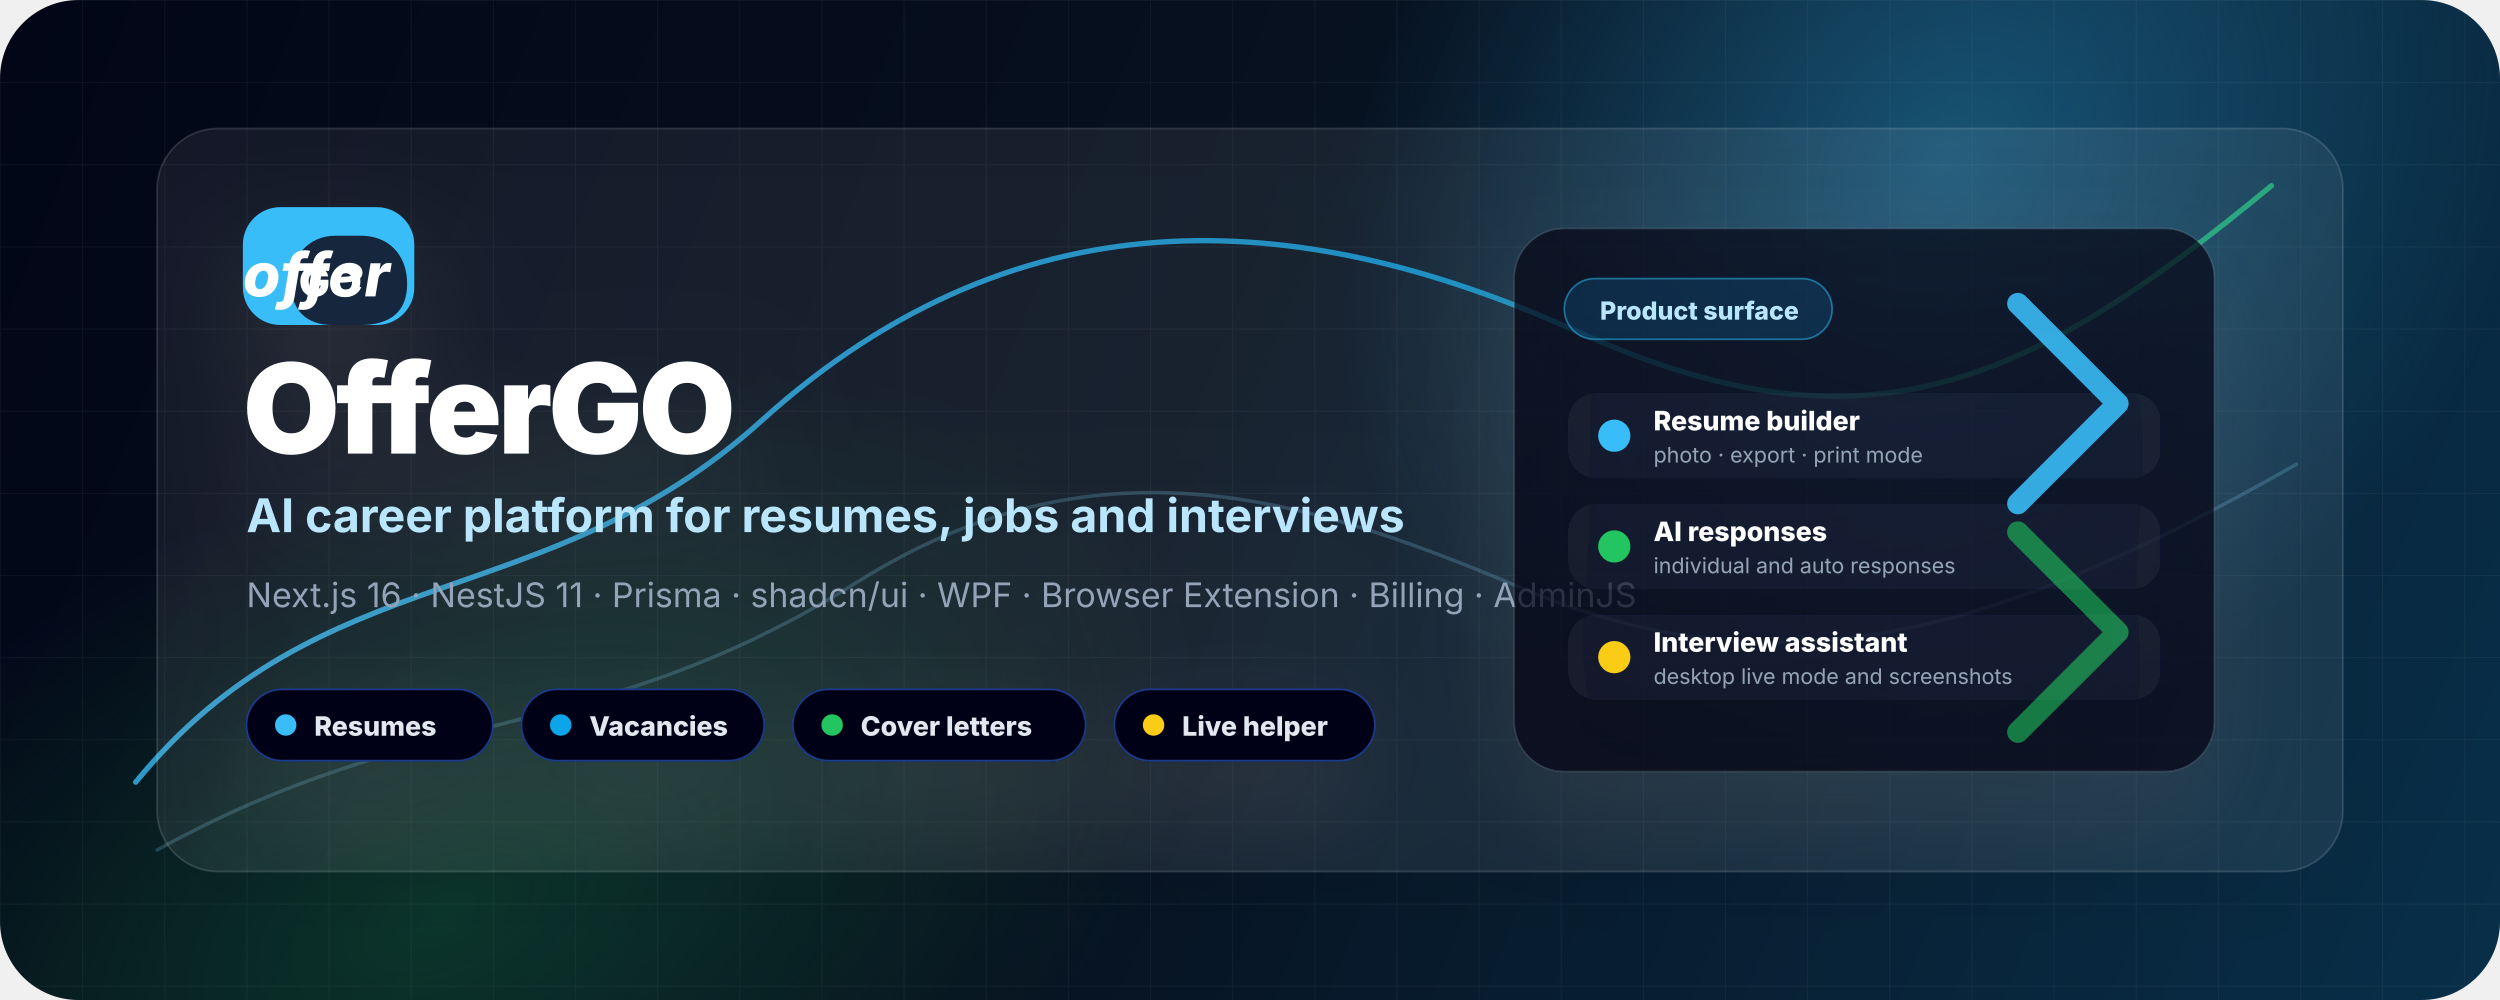
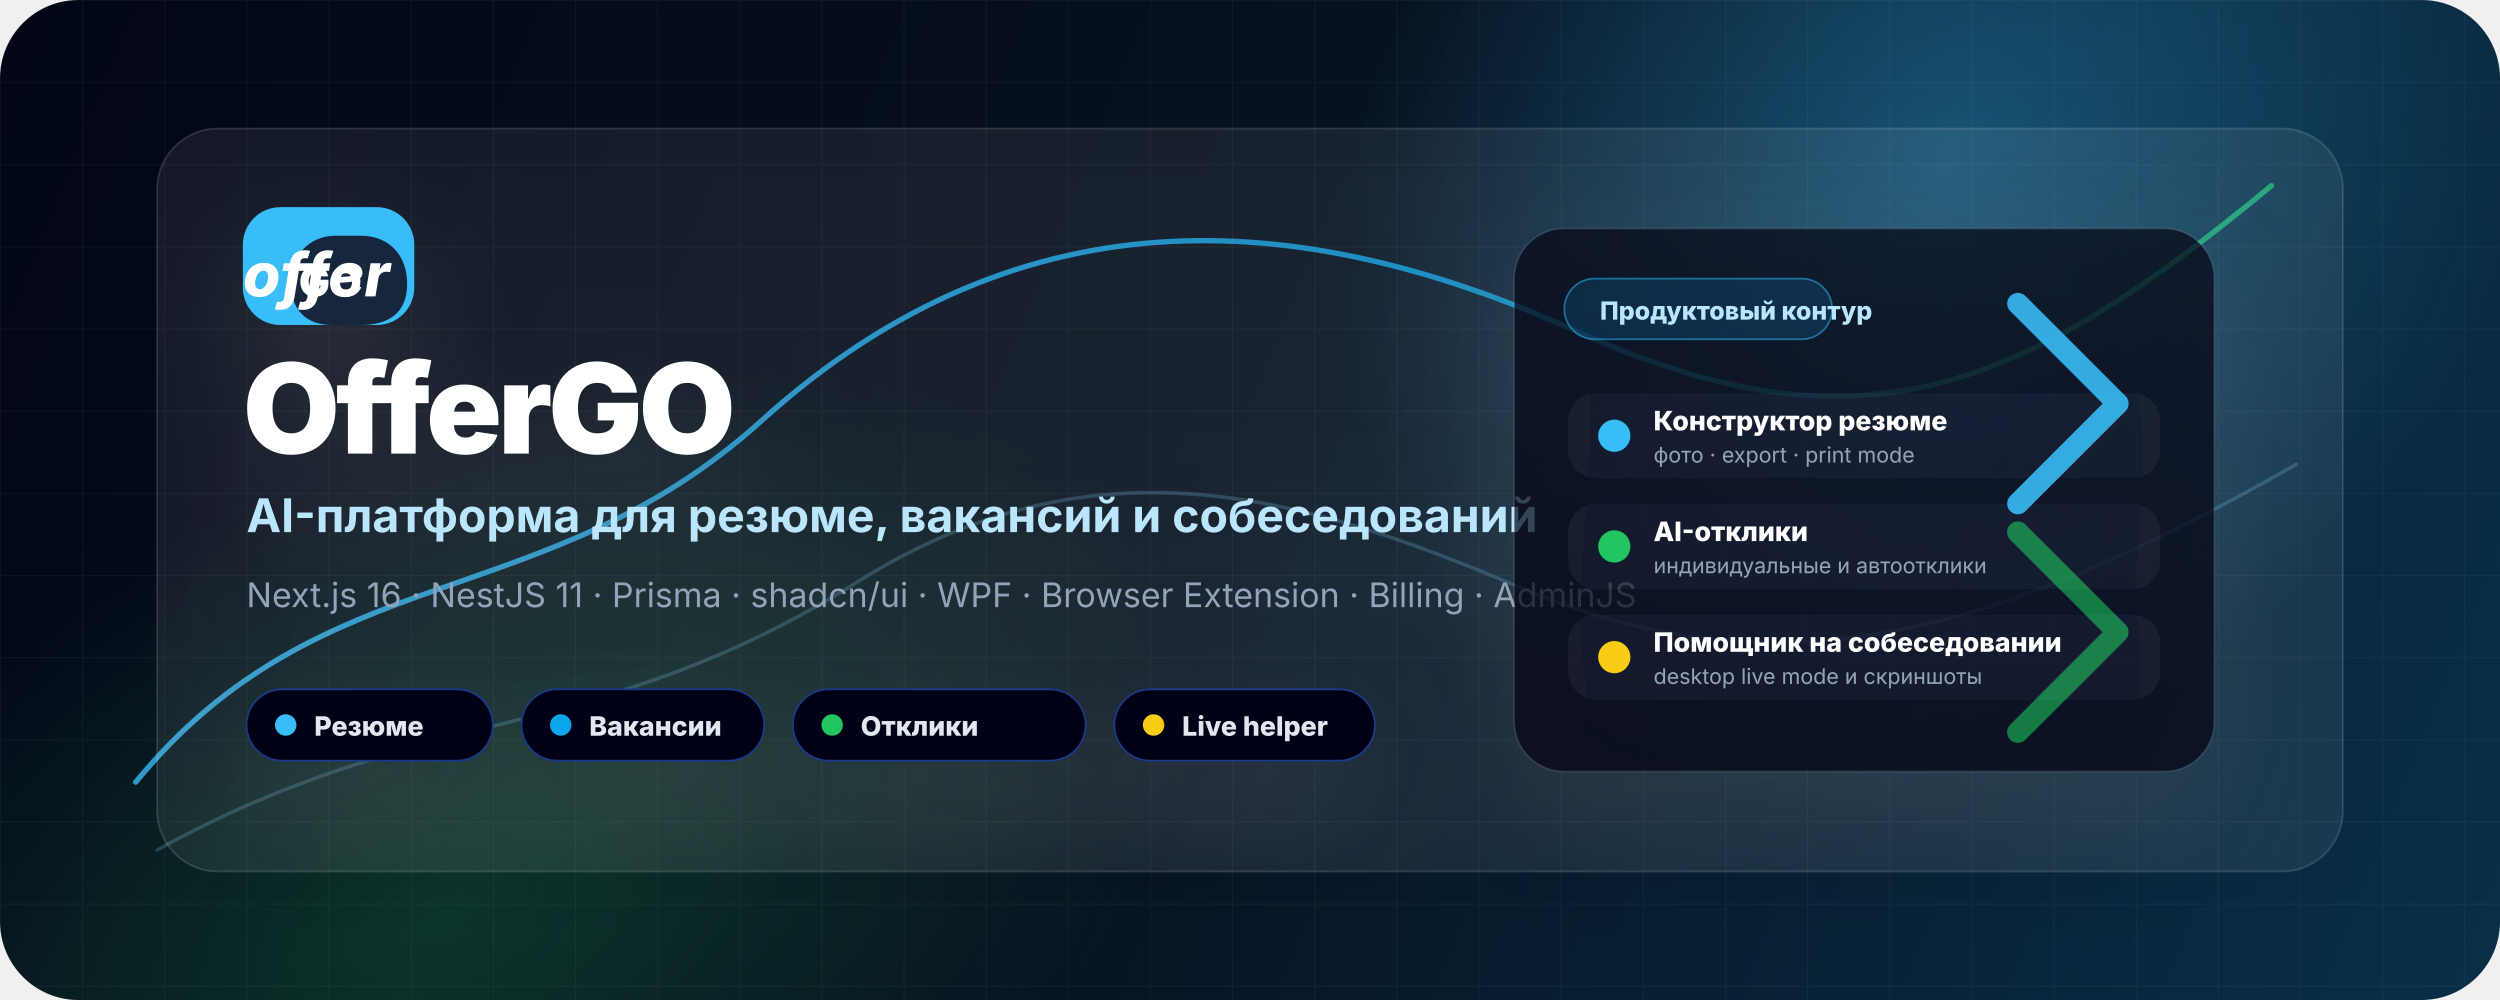
<svg xmlns="http://www.w3.org/2000/svg" width="1400" height="560" viewBox="0 0 1400 560" fill="none" role="img" aria-labelledby="title desc">
  <defs>
    <linearGradient id="bg" x1="0" y1="0" x2="1400" y2="560" gradientUnits="userSpaceOnUse">
      <stop stop-color="#020617" />
      <stop offset="0.46" stop-color="#07111F" />
      <stop offset="1" stop-color="#082F49" />
    </linearGradient>
    <linearGradient id="sky" x1="260" y1="92" x2="1230" y2="497" gradientUnits="userSpaceOnUse">
      <stop stop-color="#38BDF8" />
      <stop offset="0.5" stop-color="#0EA5E9" />
      <stop offset="1" stop-color="#22C55E" />
    </linearGradient>
    <radialGradient id="orbA" cx="0" cy="0" r="1" gradientUnits="userSpaceOnUse" gradientTransform="translate(1090 95) rotate(130) scale(380 310)">
      <stop stop-color="#38BDF8" stop-opacity="0.34" />
      <stop offset="1" stop-color="#38BDF8" stop-opacity="0" />
    </radialGradient>
    <radialGradient id="orbB" cx="0" cy="0" r="1" gradientUnits="userSpaceOnUse" gradientTransform="translate(250 510) rotate(-25) scale(450 260)">
      <stop stop-color="#22C55E" stop-opacity="0.22" />
      <stop offset="1" stop-color="#22C55E" stop-opacity="0" />
    </radialGradient>
    <pattern id="grid" width="46" height="46" patternUnits="userSpaceOnUse">
      <path d="M46 0H0V46" stroke="white" stroke-opacity="0.045" />
    </pattern>
    <filter id="softShadow" x="-20%" y="-20%" width="140%" height="140%" color-interpolation-filters="sRGB">
      <feDropShadow dx="0" dy="26" stdDeviation="30" flood-color="#000000" flood-opacity="0.28" />
    </filter>
  </defs>
  <rect width="1400" height="560" rx="44" fill="url(#bg)" />
  <rect width="1400" height="560" rx="44" fill="url(#grid)" />
  <rect width="1400" height="560" rx="44" fill="url(#orbA)" />
  <rect width="1400" height="560" rx="44" fill="url(#orbB)" />
  <path d="M76 438C180 311 305 345 426 236C575 101 736 119 884 186C1042 257 1133 219 1272 104" stroke="url(#sky)" stroke-width="3" stroke-linecap="round" opacity="0.78" />
  <path d="M88 476C238 393 333 418 480 326C612 243 728 277 849 328C993 390 1114 358 1286 260" stroke="#7DD3FC" stroke-width="2" stroke-linecap="round" opacity="0.22" />
  <g transform="translate(88 72)" filter="url(#softShadow)">
    <rect width="1224" height="416" rx="34" fill="white" fill-opacity="0.065" stroke="white" stroke-opacity="0.14" />
    <g transform="translate(48 44)">
      <rect width="96" height="66" rx="21" fill="#38BDF8" />
      <path d="M66 16C82 16 92 27 92 43C92 59 82 66 66 66H50C35 66 27 57 27 43C27 27 37 16 52 16H66Z" fill="#0F172A" fill-opacity="0.9" />
      <text x="49" y="50" text-anchor="middle" fill="white" font-family="Inter, Segoe UI, Arial, sans-serif" font-size="23" font-weight="900">GO</text>
      <text x="0" y="50" fill="white" font-family="Inter, Segoe UI, Arial, sans-serif" font-size="34" font-style="italic" font-weight="800">offer</text>
    </g>
    <text x="48" y="182" fill="white" font-family="Inter, Segoe UI, Arial, sans-serif" font-size="70" font-weight="850" letter-spacing="-2.2">OfferGO</text>
-     <text x="50" y="226" fill="#BAE6FD" font-family="Inter, Segoe UI, Arial, sans-serif" font-size="26" font-weight="650">AI career platform for resumes, jobs and interviews</text>
+     <text x="50" y="226" fill="#BAE6FD" font-family="Inter, Segoe UI, Arial, sans-serif" font-size="26" font-weight="650">AI-платформа для резюме, вакансий и собеседований</text>
    <text x="50" y="268" fill="#94A3B8" font-family="Inter, Segoe UI, Arial, sans-serif" font-size="19">Next.js 16 · NestJS 11 · Prisma · shadcn/ui · WPF · Browser Extension · Billing · AdminJS</text>
    <g transform="translate(50 314)" font-family="Inter, Segoe UI, Arial, sans-serif" font-size="15" font-weight="800">
      <g>
        <rect width="138" height="40" rx="20" fill="#020617" stroke="#1E3A8A" />
        <circle cx="22" cy="20" r="6" fill="#38BDF8" />
-         <text x="38" y="26" fill="#E2E8F0">Resumes</text>
+         <text x="38" y="26" fill="#E2E8F0">Резюме</text>
      </g>
      <g transform="translate(154 0)">
        <rect width="136" height="40" rx="20" fill="#020617" stroke="#1E3A8A" />
        <circle cx="22" cy="20" r="6" fill="#0EA5E9" />
-         <text x="38" y="26" fill="#E2E8F0">Vacancies</text>
+         <text x="38" y="26" fill="#E2E8F0">Вакансии</text>
      </g>
      <g transform="translate(306 0)">
        <rect width="164" height="40" rx="20" fill="#020617" stroke="#1E3A8A" />
        <circle cx="22" cy="20" r="6" fill="#22C55E" />
-         <text x="38" y="26" fill="#E2E8F0">Cover letters</text>
+         <text x="38" y="26" fill="#E2E8F0">Отклики</text>
      </g>
      <g transform="translate(486 0)">
        <rect width="146" height="40" rx="20" fill="#020617" stroke="#1E3A8A" />
        <circle cx="22" cy="20" r="6" fill="#FACC15" />
        <text x="38" y="26" fill="#E2E8F0">Live helper</text>
      </g>
    </g>
    <g transform="translate(760 56)">
      <rect width="392" height="304" rx="28" fill="#020617" fill-opacity="0.72" stroke="white" stroke-opacity="0.12" />
      <rect x="28" y="28" width="150" height="34" rx="17" fill="#0EA5E9" fill-opacity="0.18" stroke="#38BDF8" stroke-opacity="0.5" />
-       <text x="48" y="51" fill="#BAE6FD" font-family="Inter, Segoe UI, Arial, sans-serif" font-size="14" font-weight="800">Product surface</text>
+       <text x="48" y="51" fill="#BAE6FD" font-family="Inter, Segoe UI, Arial, sans-serif" font-size="14" font-weight="800">Продуктовый контур</text>
      <g transform="translate(30 92)" font-family="Inter, Segoe UI, Arial, sans-serif">
        <g>
          <rect width="332" height="48" rx="16" fill="white" fill-opacity="0.06" />
          <circle cx="26" cy="24" r="9" fill="#38BDF8" />
-           <text x="48" y="21" fill="white" font-size="15" font-weight="800">Resume builder</text>
-           <text x="48" y="39" fill="#94A3B8" font-size="12">photo · export · print mode</text>
+           <text x="48" y="21" fill="white" font-size="15" font-weight="800">Конструктор резюме</text>
+           <text x="48" y="39" fill="#94A3B8" font-size="12">фото · export · print mode</text>
        </g>
        <g transform="translate(0 62)">
          <rect width="332" height="48" rx="16" fill="white" fill-opacity="0.06" />
          <circle cx="26" cy="24" r="9" fill="#22C55E" />
-           <text x="48" y="21" fill="white" font-size="15" font-weight="800">AI responses</text>
-           <text x="48" y="39" fill="#94A3B8" font-size="12">individual and auto responses</text>
+           <text x="48" y="21" fill="white" font-size="15" font-weight="800">AI-отклики</text>
+           <text x="48" y="39" fill="#94A3B8" font-size="12">индивидуальные и автоотклики</text>
        </g>
        <g transform="translate(0 124)">
          <rect width="332" height="48" rx="16" fill="white" fill-opacity="0.06" />
          <circle cx="26" cy="24" r="9" fill="#FACC15" />
-           <text x="48" y="21" fill="white" font-size="15" font-weight="800">Interview assistant</text>
-           <text x="48" y="39" fill="#94A3B8" font-size="12">desktop live mode and screenshots</text>
+           <text x="48" y="21" fill="white" font-size="15" font-weight="800">Помощник на собеседовании</text>
+           <text x="48" y="39" fill="#94A3B8" font-size="12">desktop live mode и скриншоты</text>
        </g>
      </g>
      <path d="M282 42L338 98L282 154" stroke="#38BDF8" stroke-width="12" stroke-linecap="round" stroke-linejoin="round" opacity="0.88" />
      <path d="M282 170L338 226L282 282" stroke="#22C55E" stroke-width="12" stroke-linecap="round" stroke-linejoin="round" opacity="0.58" />
    </g>
  </g>
</svg>
